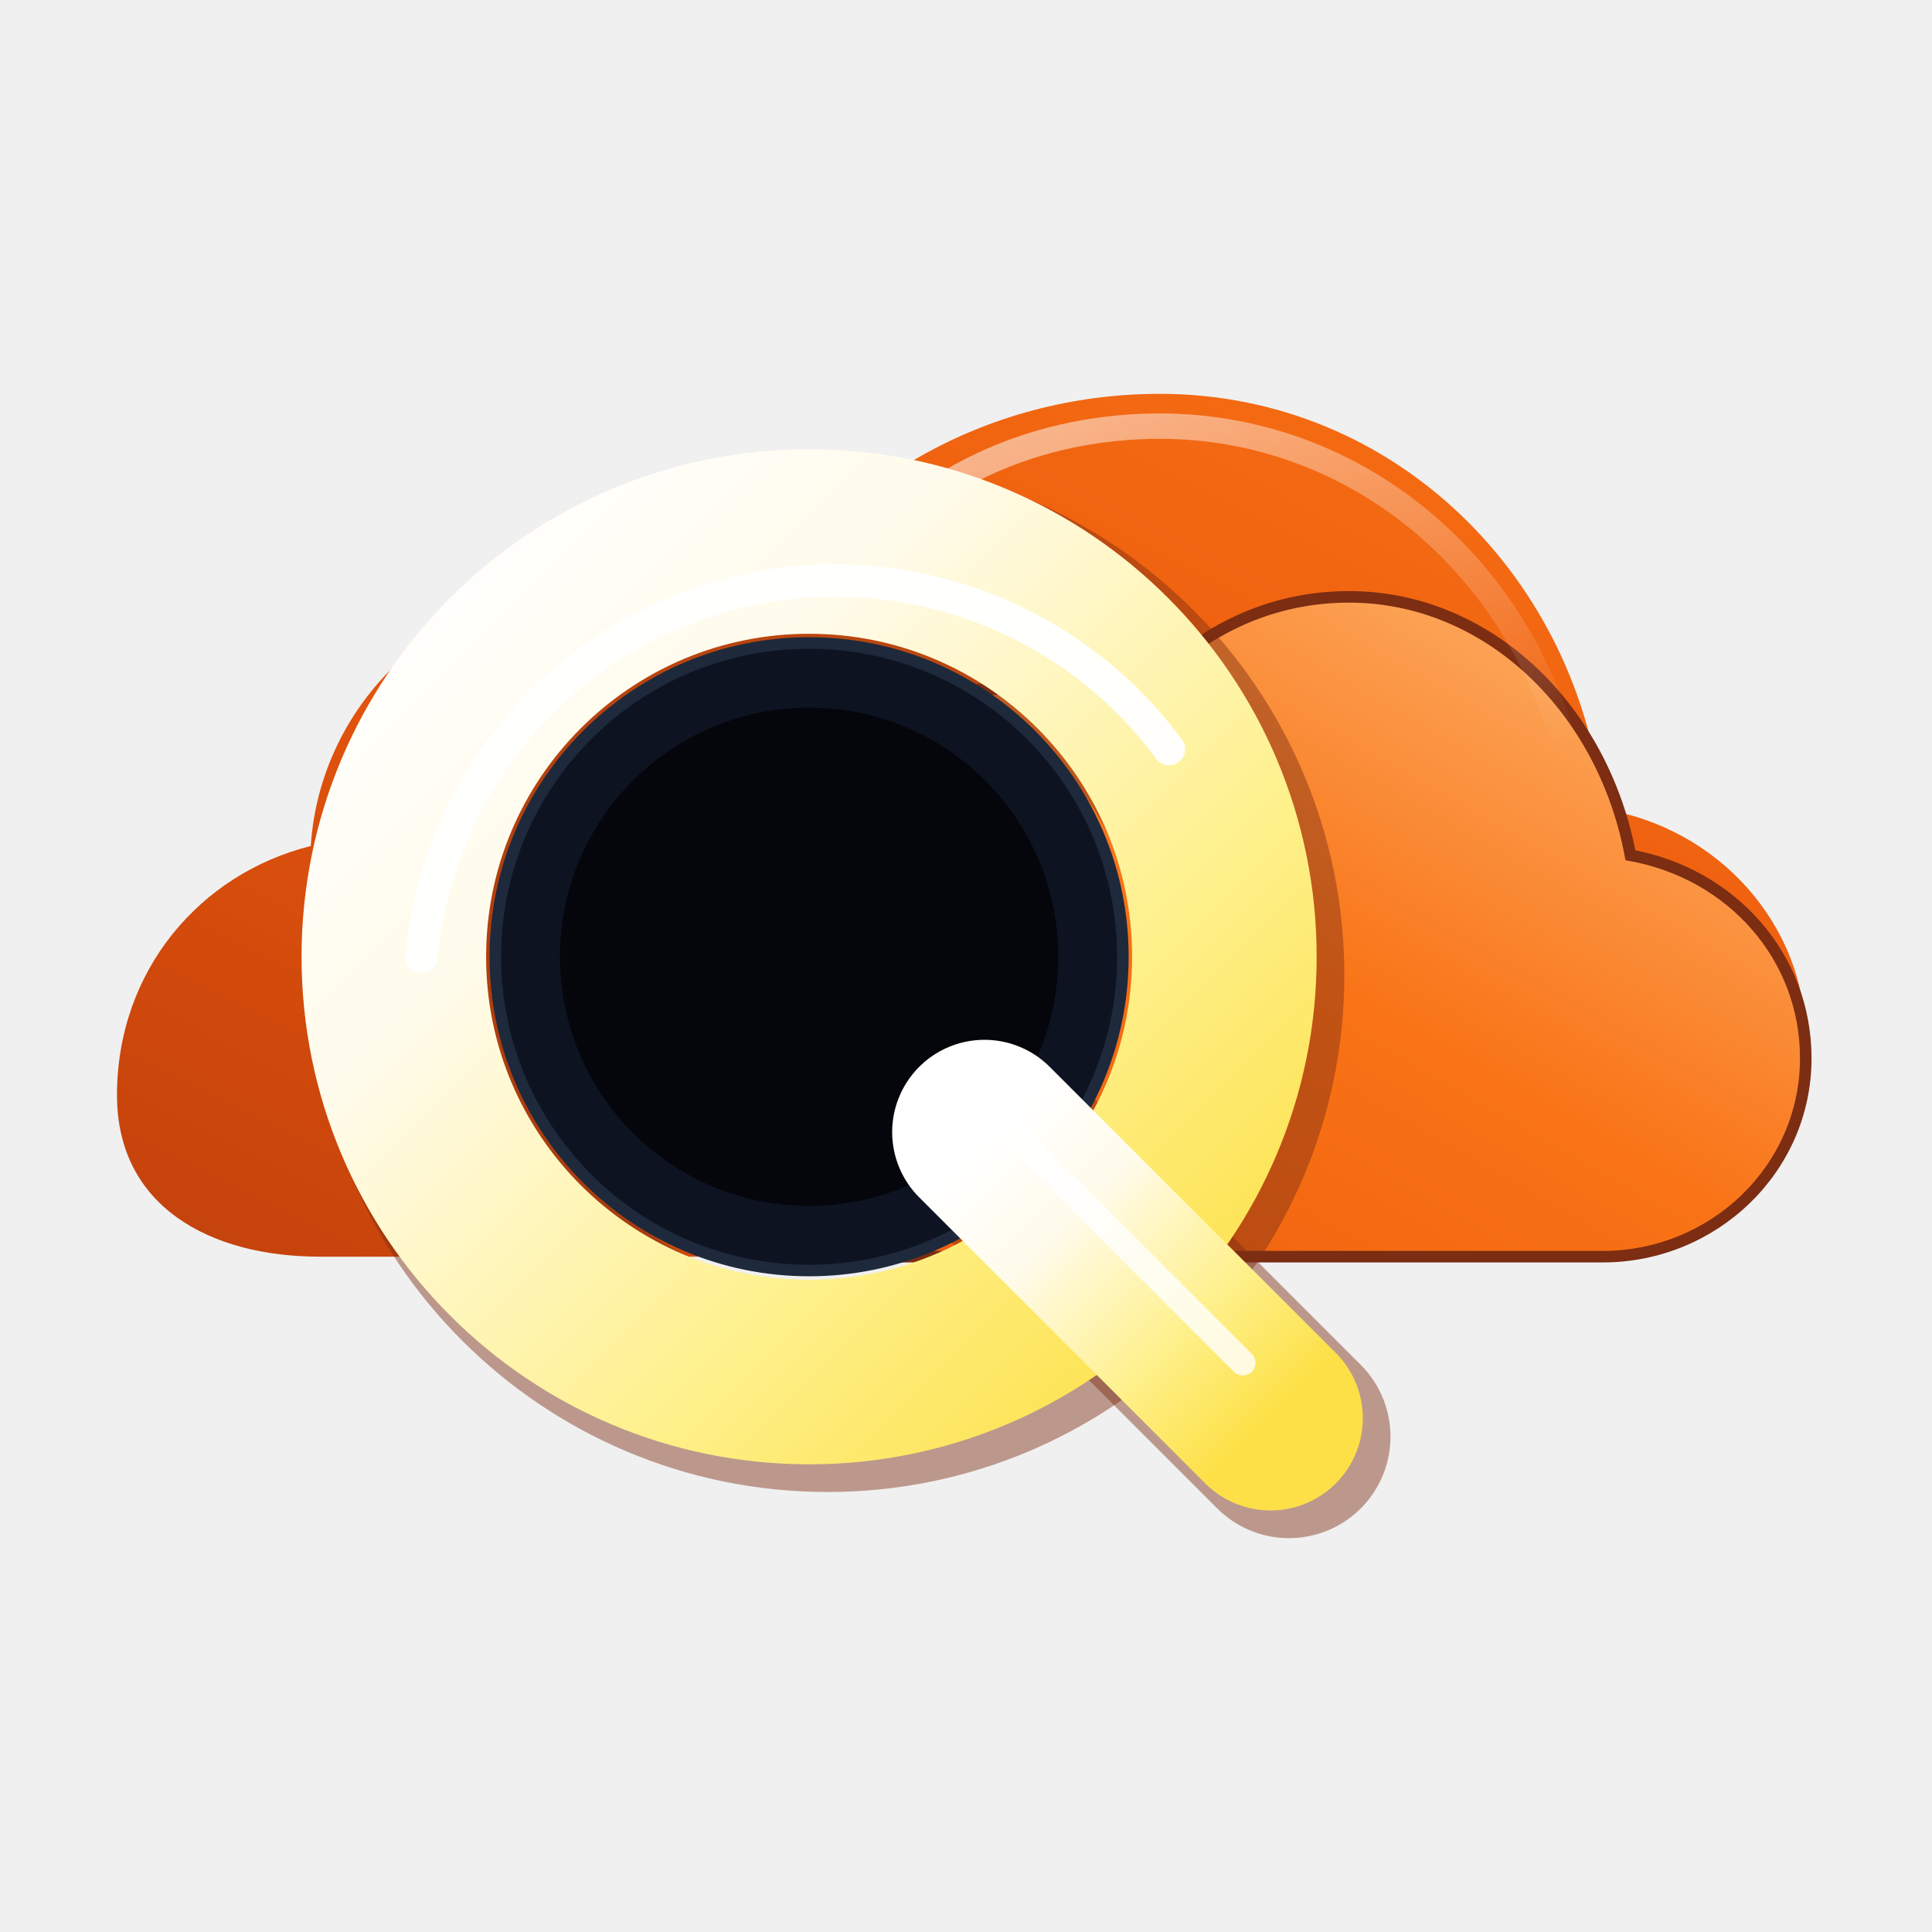
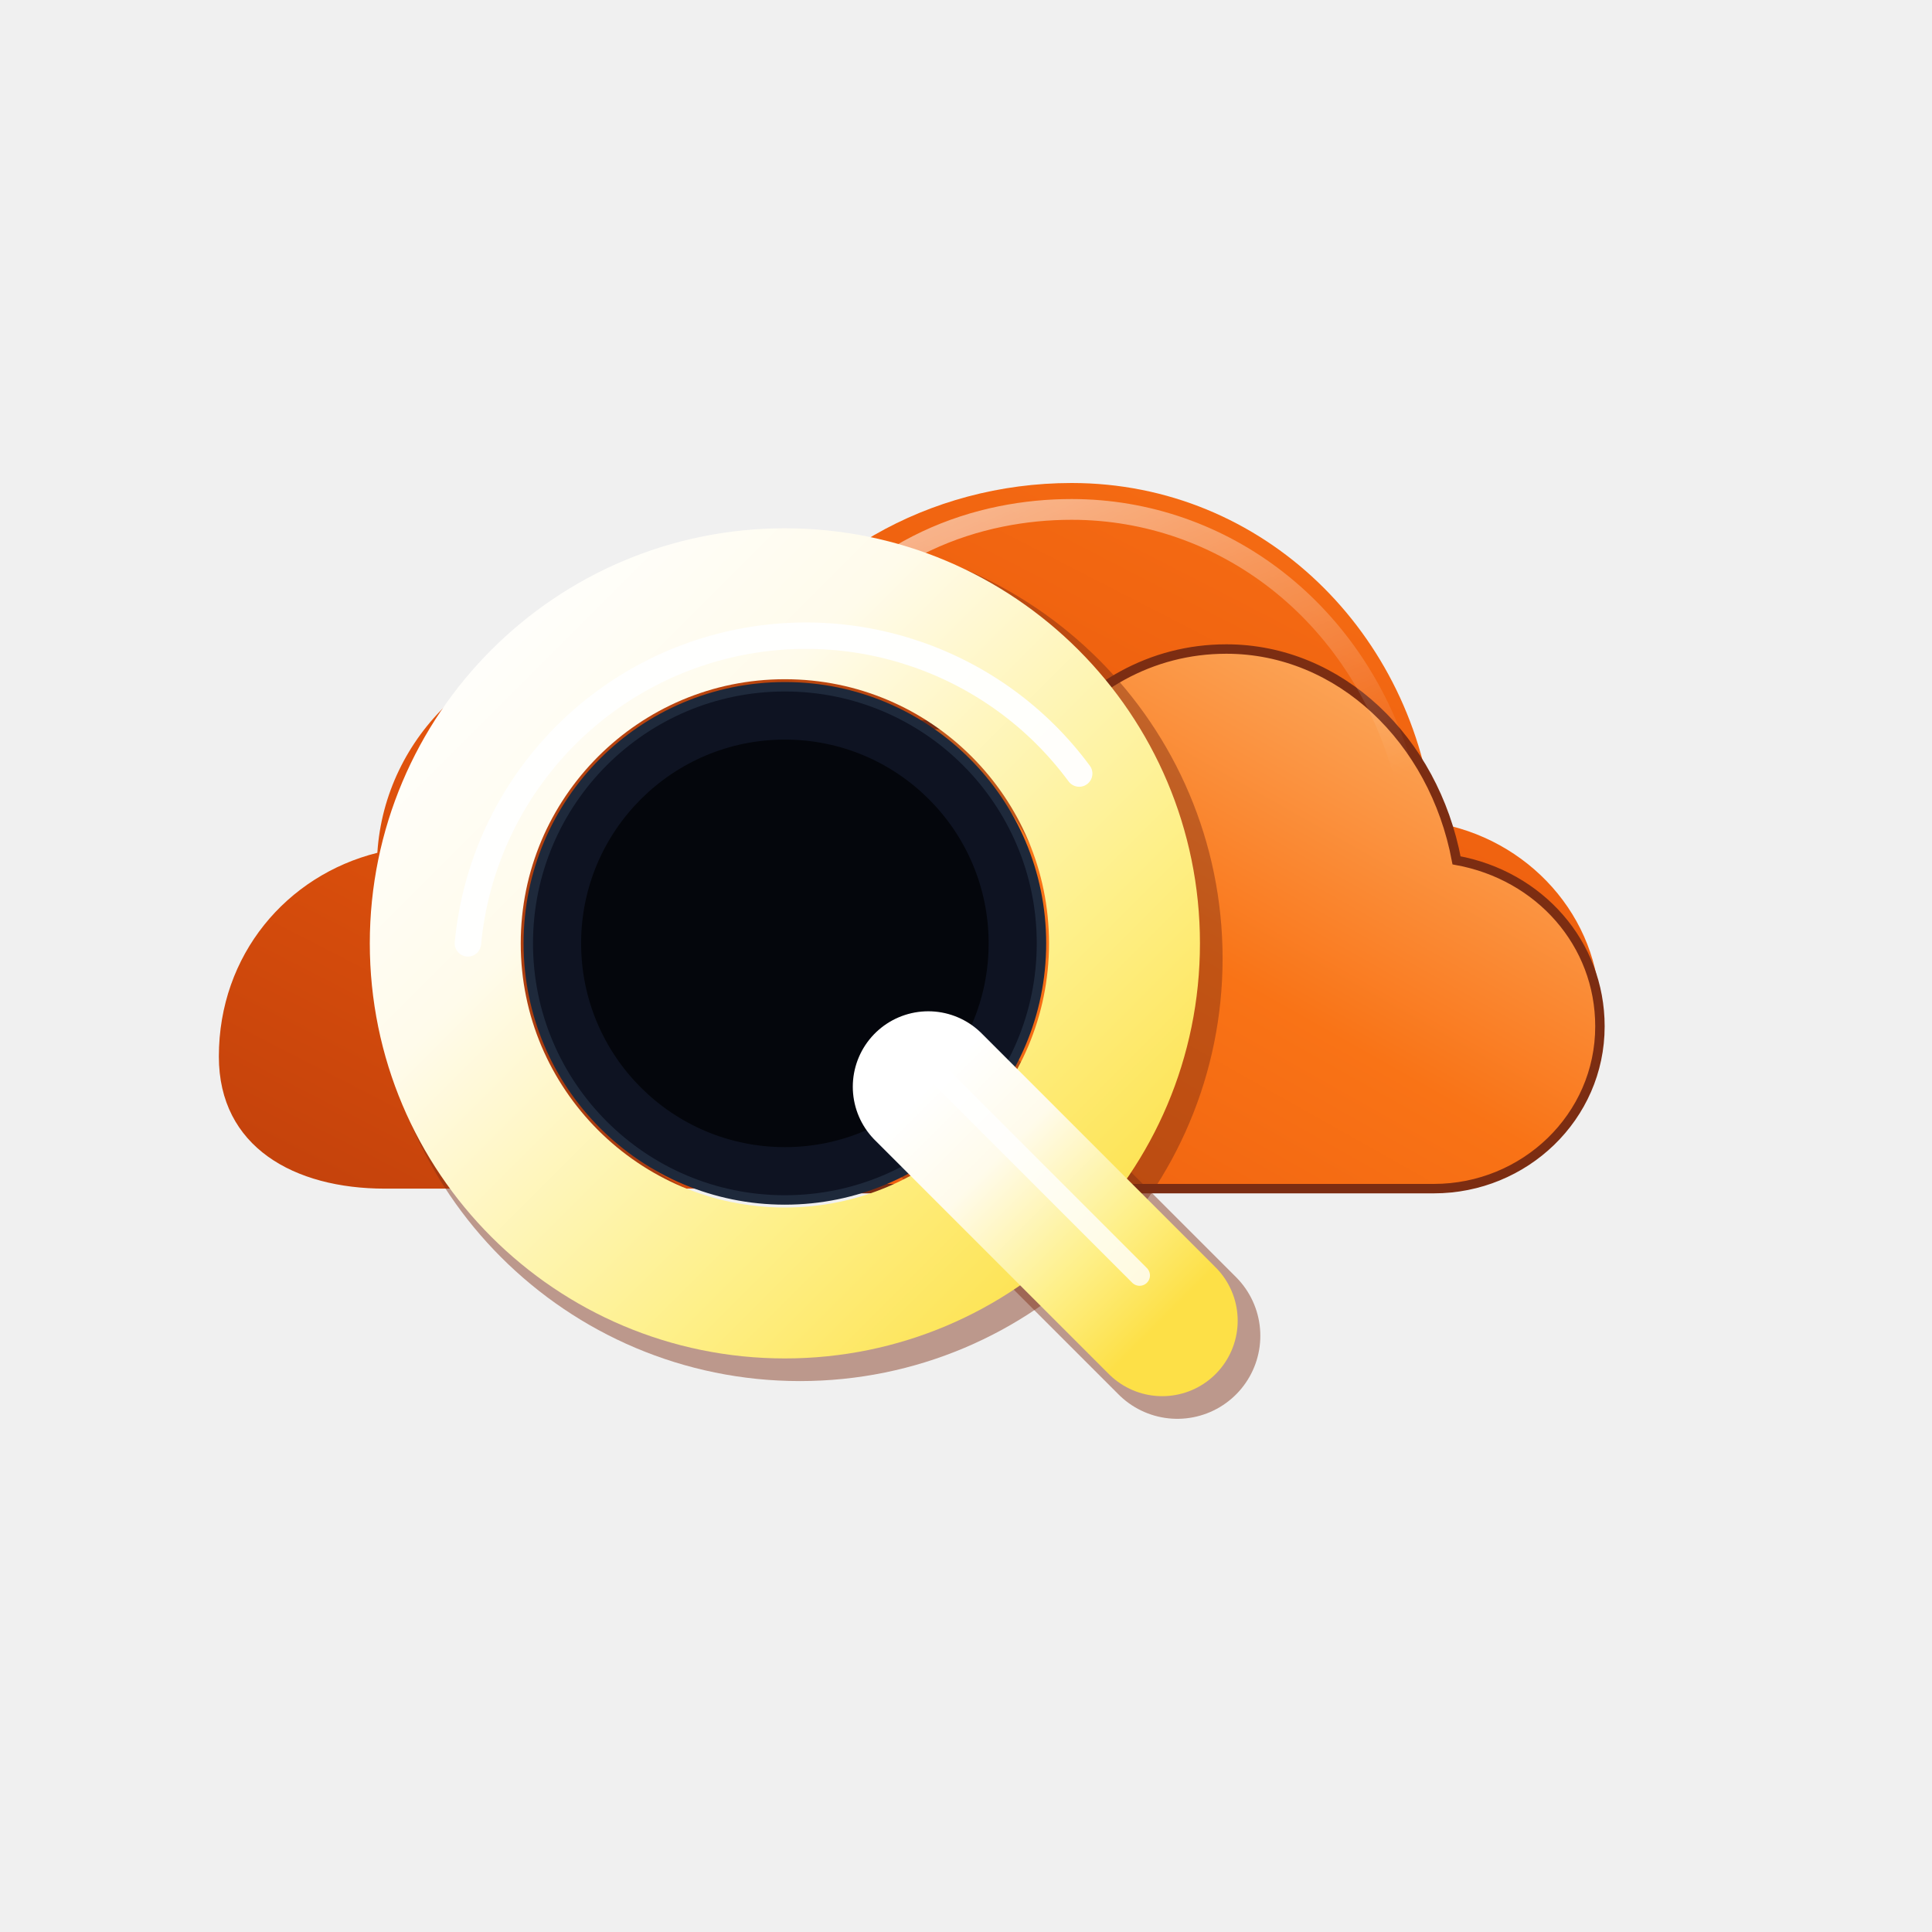
<svg xmlns="http://www.w3.org/2000/svg" viewBox="0 0 512 512" width="512" height="512" role="img" aria-label="QuickFlare - Standalone 3D Spline Q Shifted Left with Visible Cloud">
  <defs>
    <linearGradient id="v7-7b-cloud-back" x1="0%" y1="100%" x2="100%" y2="0%">
      <stop offset="0%" stop-color="#C2410C" />
      <stop offset="50%" stop-color="#EA580C" />
      <stop offset="100%" stop-color="#F97316" />
    </linearGradient>
    <linearGradient id="v7-7b-cloud-front" x1="0%" y1="100%" x2="100%" y2="0%">
      <stop offset="0%" stop-color="#EA580C" />
      <stop offset="50%" stop-color="#F97316" />
      <stop offset="100%" stop-color="#FDBA74" />
    </linearGradient>
    <linearGradient id="v7-7b-cloud-spec" x1="0%" y1="0%" x2="100%" y2="100%">
      <stop offset="0%" stop-color="#FFFFFF" stop-opacity="0.6" />
      <stop offset="100%" stop-color="#FFFFFF" stop-opacity="0" />
    </linearGradient>
    <linearGradient id="v7-7b-q-ribbon" x1="0%" y1="0%" x2="100%" y2="100%">
      <stop offset="0%" stop-color="#FFFFFF" />
      <stop offset="30%" stop-color="#FFFBEB" />
      <stop offset="70%" stop-color="#FEF08A" />
      <stop offset="100%" stop-color="#FDE047" />
    </linearGradient>
  </defs>
-   <g transform="translate(0.00, 0.00) scale(1)">
-     <g transform="translate(0.00, 0.00) scale(1)">
-       <g transform="translate(0.00, 0.00) scale(1)">
-         <g transform="translate(-39.92, -52.15) scale(1.2228)">
-           <g id="standalone-complex-cloud">
-             <path d="M 140 315               L 375 315               C 402 315, 424 295, 424 268               C 424 243, 405 222, 380 218               C 375 168, 335 128, 284 128               C 246 128, 212 148, 196 178               C 185 173, 173 170, 160 170               C 128 170, 102 195, 100 226               C 76 232, 58 253, 58 280               C 58 304, 78 315, 102 315               Z" fill="url(#v7-7b-cloud-back)" />
-             <path d="M 235 315               L 380 315               C 404 315, 424 296, 424 272               C 424 250, 408 232, 386 228               C 380 196, 355 172, 325 172               C 305 172, 288 182, 276 198               C 268 194, 258 192, 248 192               C 224 192, 204 210, 202 234               C 185 240, 172 256, 172 276               C 172 298, 190 315, 212 315               Z" fill="url(#v7-7b-cloud-front)" stroke="#7C2D12" stroke-width="2.5" />
-             <path d="M 210 175 C 230 144, 260 135, 284 135 C 324 135, 360 162, 372 205" fill="none" stroke="url(#v7-7b-cloud-spec)" stroke-width="5.5" stroke-linecap="round" />
-           </g>
-           <g id="standalone-balanced-q">
-             <circle cx="212" cy="254" r="90" fill="none" stroke="#7C2D12" stroke-width="44" opacity="0.45" />
-             <path d="M 250 292 L 312 354" stroke="#7C2D12" stroke-width="44" stroke-linecap="round" opacity="0.45" />
-             <circle cx="208" cy="250" r="68" fill="#0E1322" stroke="#1E293B" stroke-width="2.5" />
-             <circle cx="208" cy="250" r="54" fill="#04060C" />
-             <circle cx="208" cy="250" r="90" fill="none" stroke="url(#v7-7b-q-ribbon)" stroke-width="40" stroke-linecap="round" />
-             <path d="M 124 250 A 90 90 0 0 1 286 205" fill="none" stroke="#FFFFFF" stroke-width="7" stroke-linecap="round" opacity="0.95" />
-             <path d="M 246 288 L 308 350" fill="none" stroke="url(#v7-7b-q-ribbon)" stroke-width="40" stroke-linecap="round" />
-             <path d="M 250 286 L 302 338" fill="none" stroke="#FFFFFF" stroke-width="5.5" stroke-linecap="round" opacity="0.8" />
-           </g>
-         </g>
-       </g>
-     </g>
+   <g id="standalone-complex-cloud">
+     <path d="M 140 315               L 375 315               C 402 315, 424 295, 424 268               C 424 243, 405 222, 380 218               C 375 168, 335 128, 284 128               C 246 128, 212 148, 196 178               C 185 173, 173 170, 160 170               C 128 170, 102 195, 100 226               C 76 232, 58 253, 58 280               C 58 304, 78 315, 102 315               Z" fill="url(#v7-7b-cloud-back)" />
+     <path d="M 235 315               L 380 315               C 404 315, 424 296, 424 272               C 424 250, 408 232, 386 228               C 380 196, 355 172, 325 172               C 305 172, 288 182, 276 198               C 268 194, 258 192, 248 192               C 224 192, 204 210, 202 234               C 185 240, 172 256, 172 276               C 172 298, 190 315, 212 315               Z" fill="url(#v7-7b-cloud-front)" stroke="#7C2D12" stroke-width="2.5" />
+     <path d="M 210 175 C 230 144, 260 135, 284 135 C 324 135, 360 162, 372 205" fill="none" stroke="url(#v7-7b-cloud-spec)" stroke-width="5.5" stroke-linecap="round" />
+   </g>
+   <g id="standalone-balanced-q">
+     <circle cx="212" cy="254" r="90" fill="none" stroke="#7C2D12" stroke-width="44" opacity="0.45" />
+     <path d="M 250 292 L 312 354" stroke="#7C2D12" stroke-width="44" stroke-linecap="round" opacity="0.45" />
+     <circle cx="208" cy="250" r="68" fill="#0E1322" stroke="#1E293B" stroke-width="2.5" />
+     <circle cx="208" cy="250" r="54" fill="#04060C" />
+     <circle cx="208" cy="250" r="90" fill="none" stroke="url(#v7-7b-q-ribbon)" stroke-width="40" stroke-linecap="round" />
+     <path d="M 124 250 A 90 90 0 0 1 286 205" fill="none" stroke="#FFFFFF" stroke-width="7" stroke-linecap="round" opacity="0.95" />
+     <path d="M 246 288 L 308 350" fill="none" stroke="url(#v7-7b-q-ribbon)" stroke-width="40" stroke-linecap="round" />
+     <path d="M 250 286 L 302 338" fill="none" stroke="#FFFFFF" stroke-width="5.5" stroke-linecap="round" opacity="0.8" />
  </g>
</svg>
